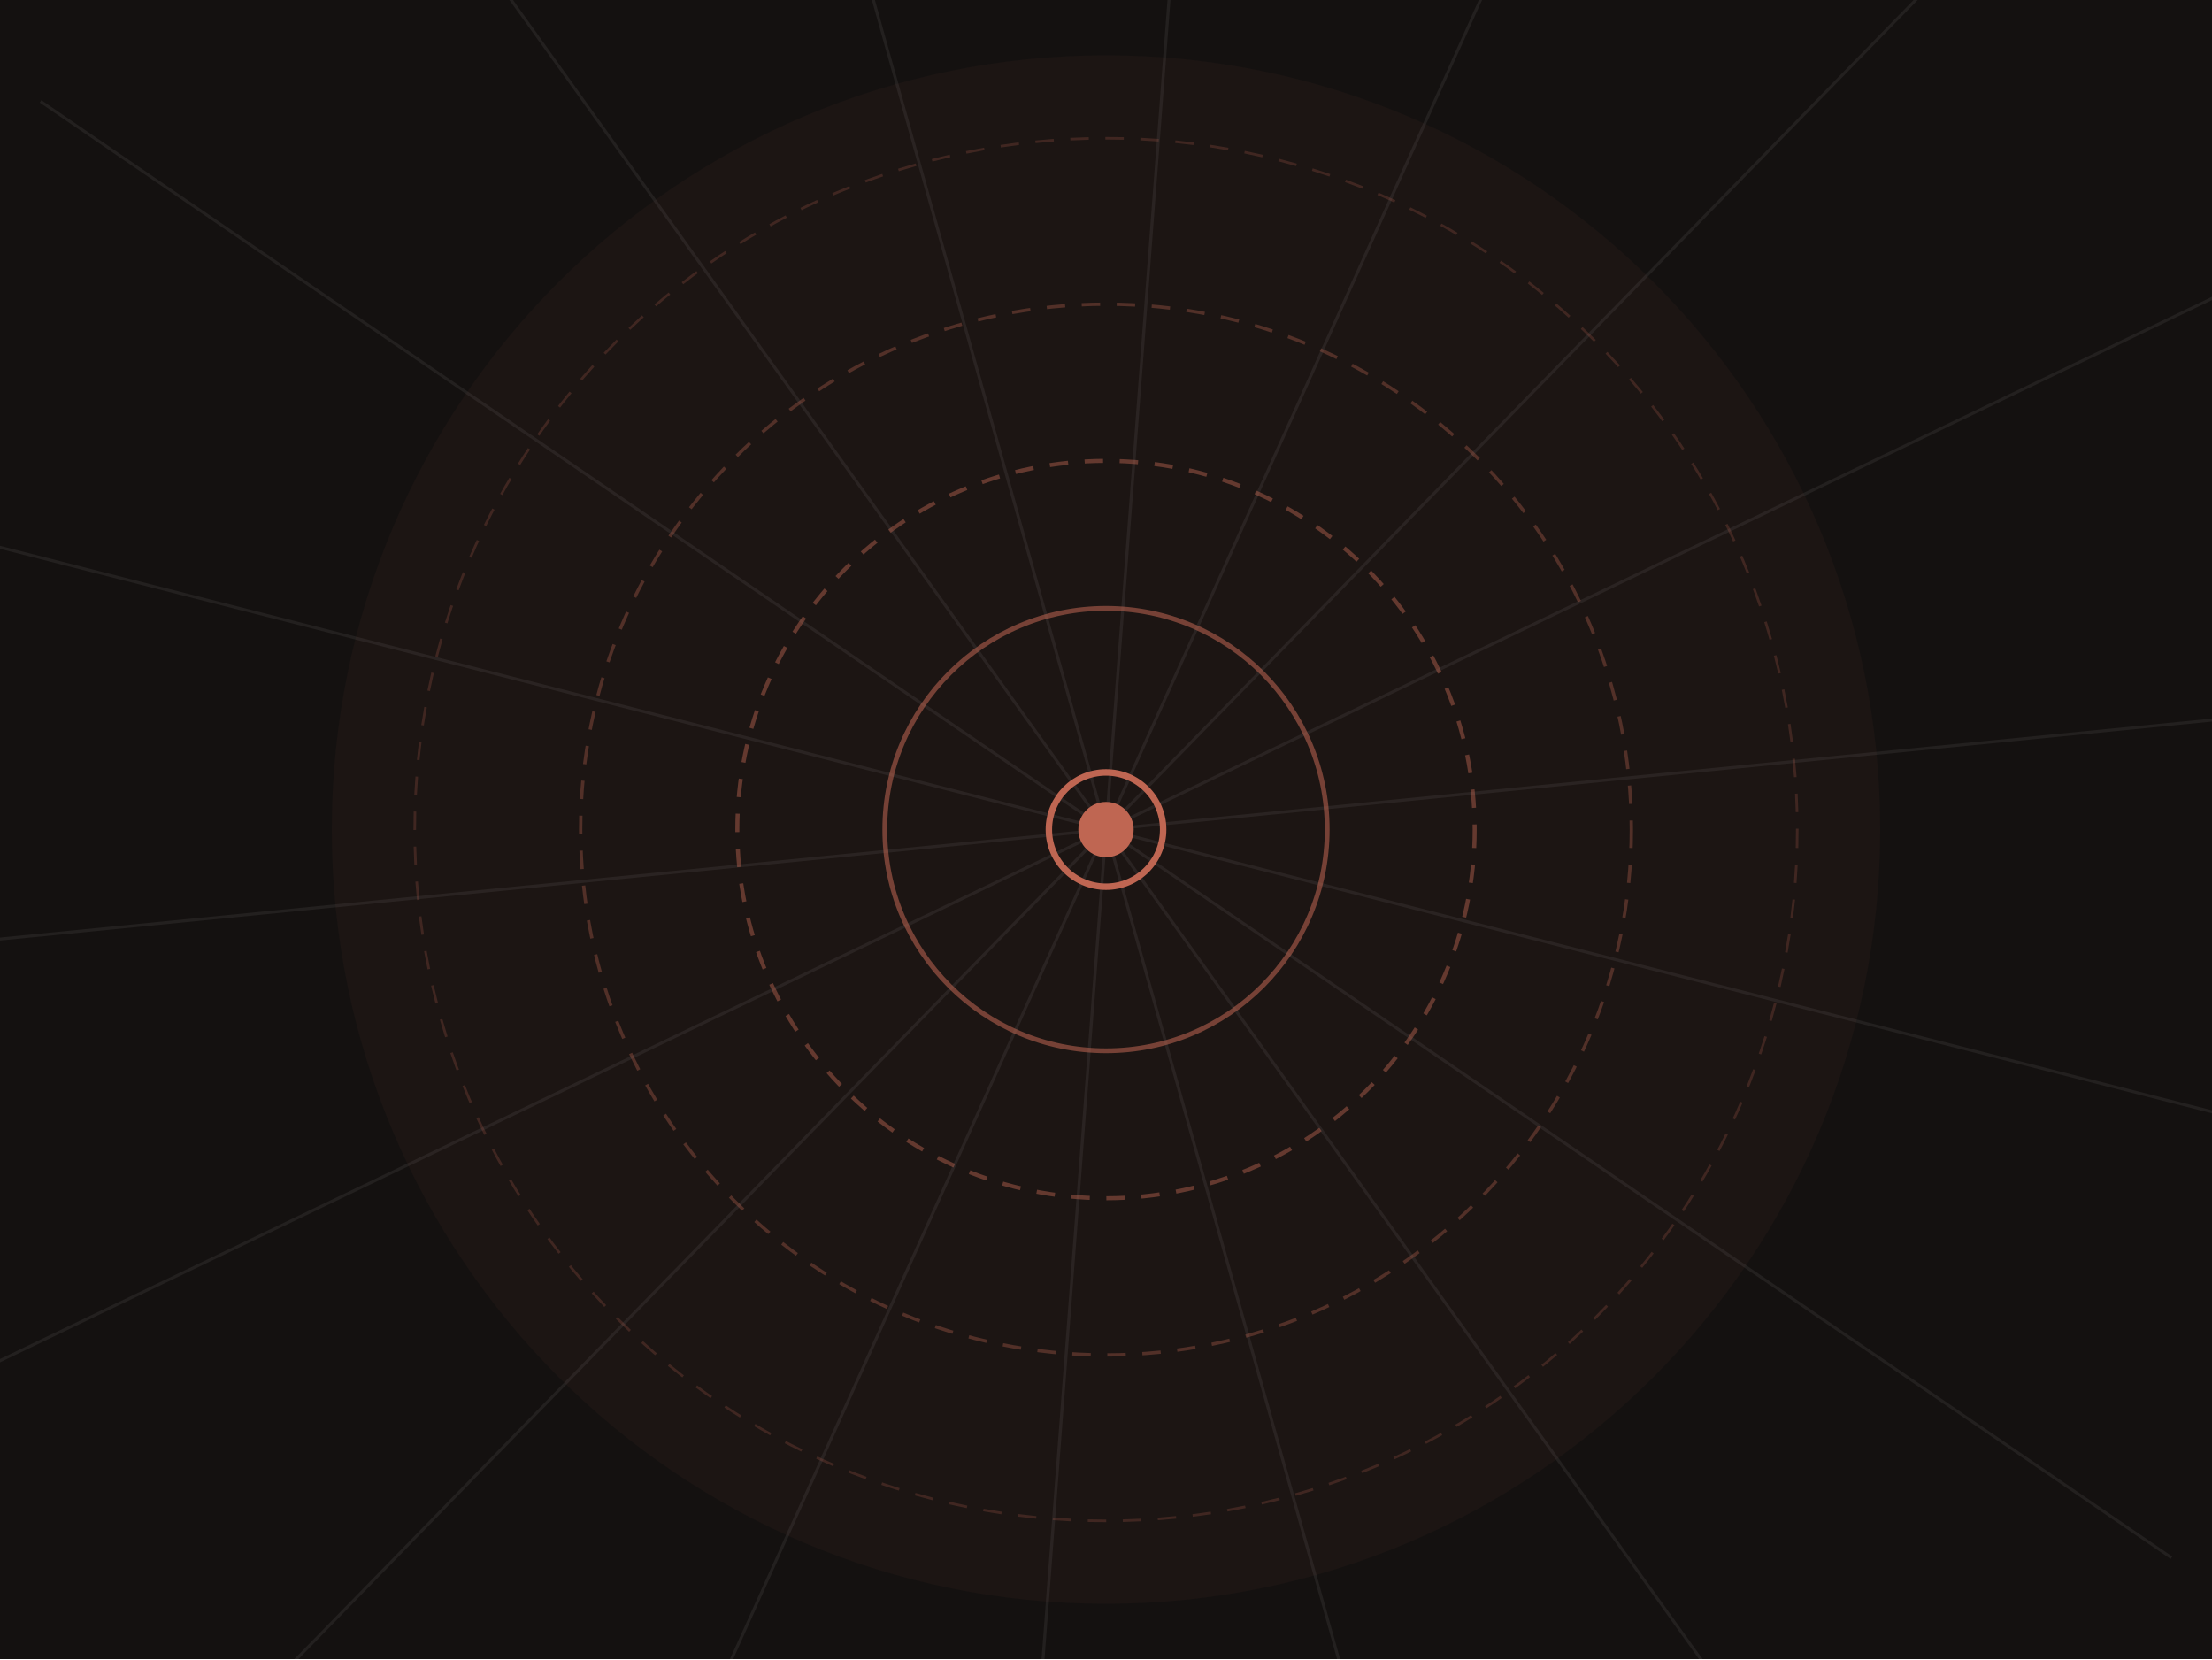
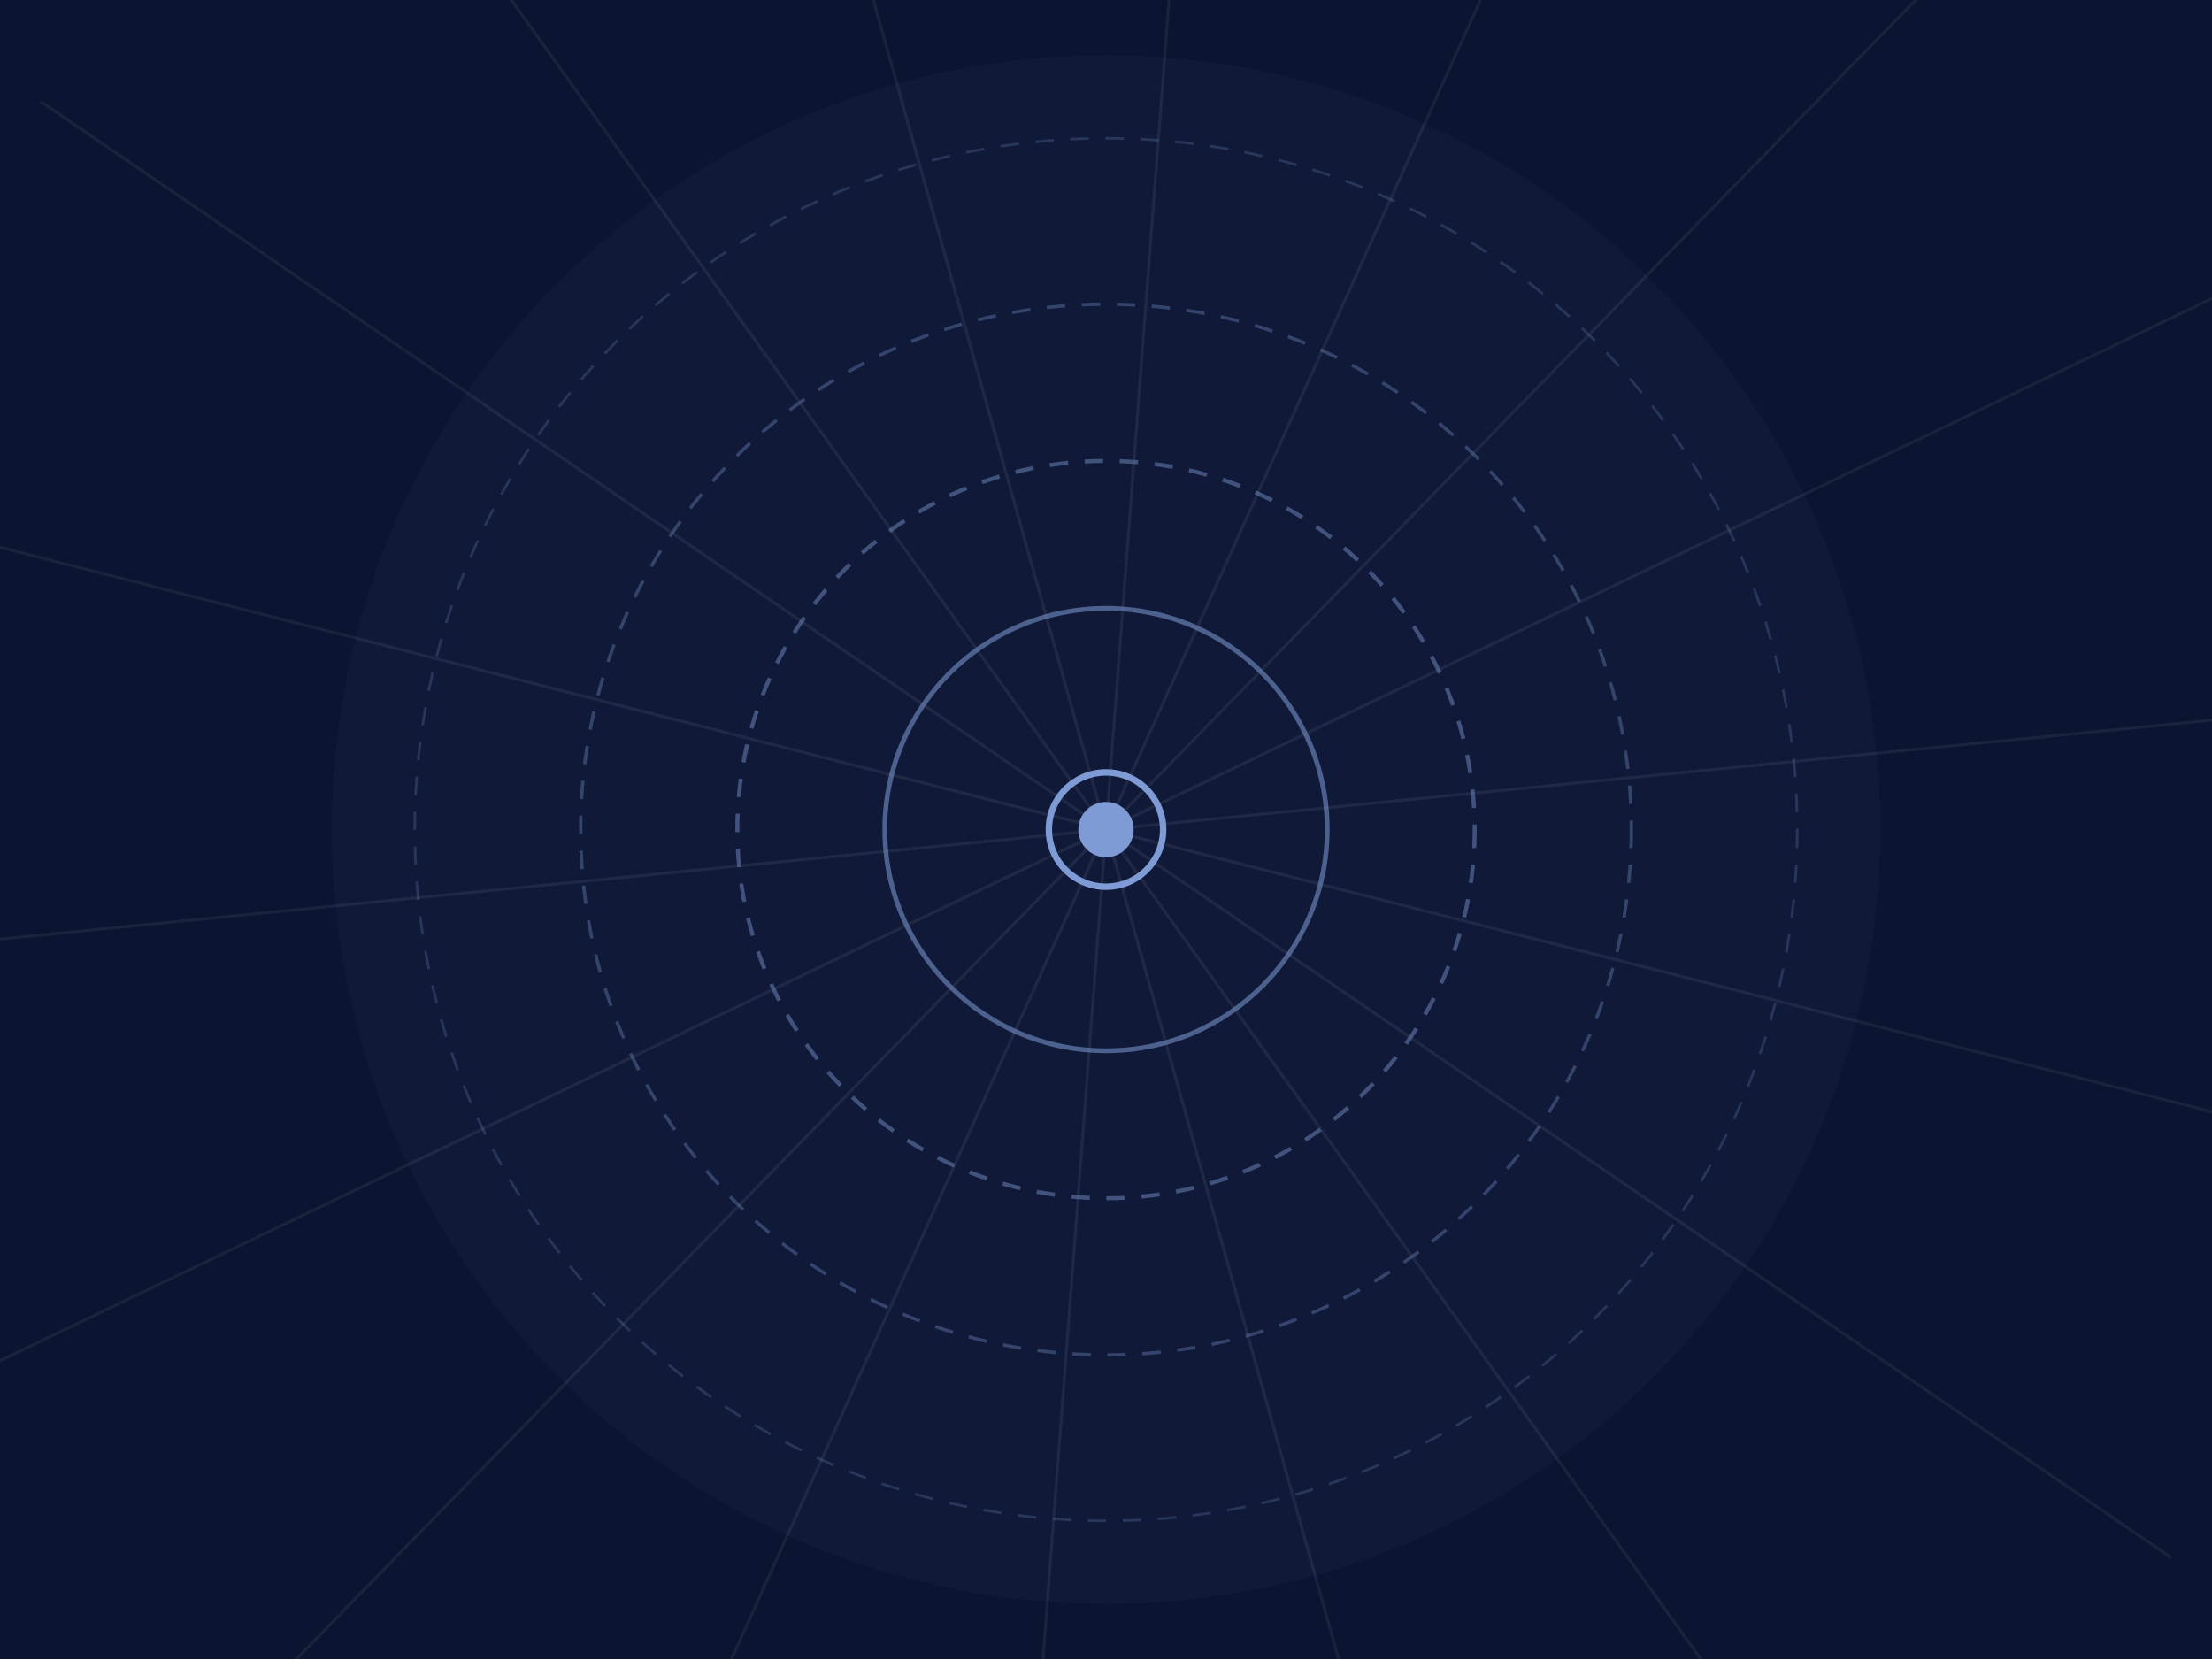
<svg xmlns="http://www.w3.org/2000/svg" viewBox="0 0 1200 900" width="1200" height="900" role="img" aria-label="Service area radius">
  <defs />
  <style>.rg{animation:rg 4.5s ease-out infinite;transform-origin:600px 450px}@keyframes rg{0%{transform:scale(.7);opacity:0}35%{opacity:.55}100%{transform:scale(1.12);opacity:0}}@media (prefers-reduced-motion: reduce){*{animation:none!important}.dw{stroke-dashoffset:0!important}.fin{opacity:1!important}}</style>
-   <rect width="1200" height="900" fill="#141110" />
+   <rect width="1200" height="900" fill="#0b1430" />
  <line x1="-78" y1="277" x2="1278" y2="623" stroke="#f6f4f2" stroke-width="1.6" opacity="0.07" />
  <line x1="22" y1="55" x2="1178" y2="845" stroke="#f6f4f2" stroke-width="1.6" opacity="0.07" />
  <line x1="192" y1="-119" x2="1008" y2="1019" stroke="#f6f4f2" stroke-width="1.6" opacity="0.07" />
  <line x1="411" y1="-224" x2="789" y2="1124" stroke="#f6f4f2" stroke-width="1.6" opacity="0.07" />
  <line x1="653" y1="-248" x2="547" y2="1148" stroke="#f6f4f2" stroke-width="1.6" opacity="0.07" />
  <line x1="888" y1="-188" x2="312" y2="1088" stroke="#f6f4f2" stroke-width="1.6" opacity="0.07" />
  <line x1="1089" y1="-51" x2="111" y2="951" stroke="#f6f4f2" stroke-width="1.6" opacity="0.07" />
  <line x1="1231" y1="147" x2="-31" y2="753" stroke="#f6f4f2" stroke-width="1.6" opacity="0.07" />
  <line x1="1297" y1="381" x2="-97" y2="519" stroke="#f6f4f2" stroke-width="1.6" opacity="0.07" />
-   <circle cx="600" cy="450" r="420" fill="#bf6652" opacity="0.05" />
-   <circle class="rg" cx="600" cy="450" r="120" fill="none" stroke="#bf6652" stroke-width="2.6" opacity="0.55" stroke-dasharray="none" style="animation-delay:0.0s" />
-   <circle class="rg" cx="600" cy="450" r="200" fill="none" stroke="#bf6652" stroke-width="2.2" opacity="0.44" stroke-dasharray="10 9" style="animation-delay:0.5s" />
-   <circle class="rg" cx="600" cy="450" r="285" fill="none" stroke="#bf6652" stroke-width="1.8" opacity="0.33" stroke-dasharray="10 9" style="animation-delay:1.0s" />
-   <circle class="rg" cx="600" cy="450" r="375" fill="none" stroke="#bf6652" stroke-width="1.4" opacity="0.22" stroke-dasharray="10 9" style="animation-delay:1.5s" />
-   <circle cx="600" cy="450" r="15" fill="#bf6652" />
-   <circle cx="600" cy="450" r="31" fill="none" stroke="#bf6652" stroke-width="3.5" />
+   <circle cx="600" cy="450" r="420" fill="#7f9bd6" opacity="0.05" />
+   <circle class="rg" cx="600" cy="450" r="120" fill="none" stroke="#7f9bd6" stroke-width="2.6" opacity="0.55" stroke-dasharray="none" style="animation-delay:0.0s" />
+   <circle class="rg" cx="600" cy="450" r="200" fill="none" stroke="#7f9bd6" stroke-width="2.2" opacity="0.44" stroke-dasharray="10 9" style="animation-delay:0.5s" />
+   <circle class="rg" cx="600" cy="450" r="285" fill="none" stroke="#7f9bd6" stroke-width="1.8" opacity="0.33" stroke-dasharray="10 9" style="animation-delay:1.0s" />
+   <circle class="rg" cx="600" cy="450" r="375" fill="none" stroke="#7f9bd6" stroke-width="1.4" opacity="0.22" stroke-dasharray="10 9" style="animation-delay:1.5s" />
+   <circle cx="600" cy="450" r="15" fill="#7f9bd6" />
+   <circle cx="600" cy="450" r="31" fill="none" stroke="#7f9bd6" stroke-width="3.5" />
</svg>
